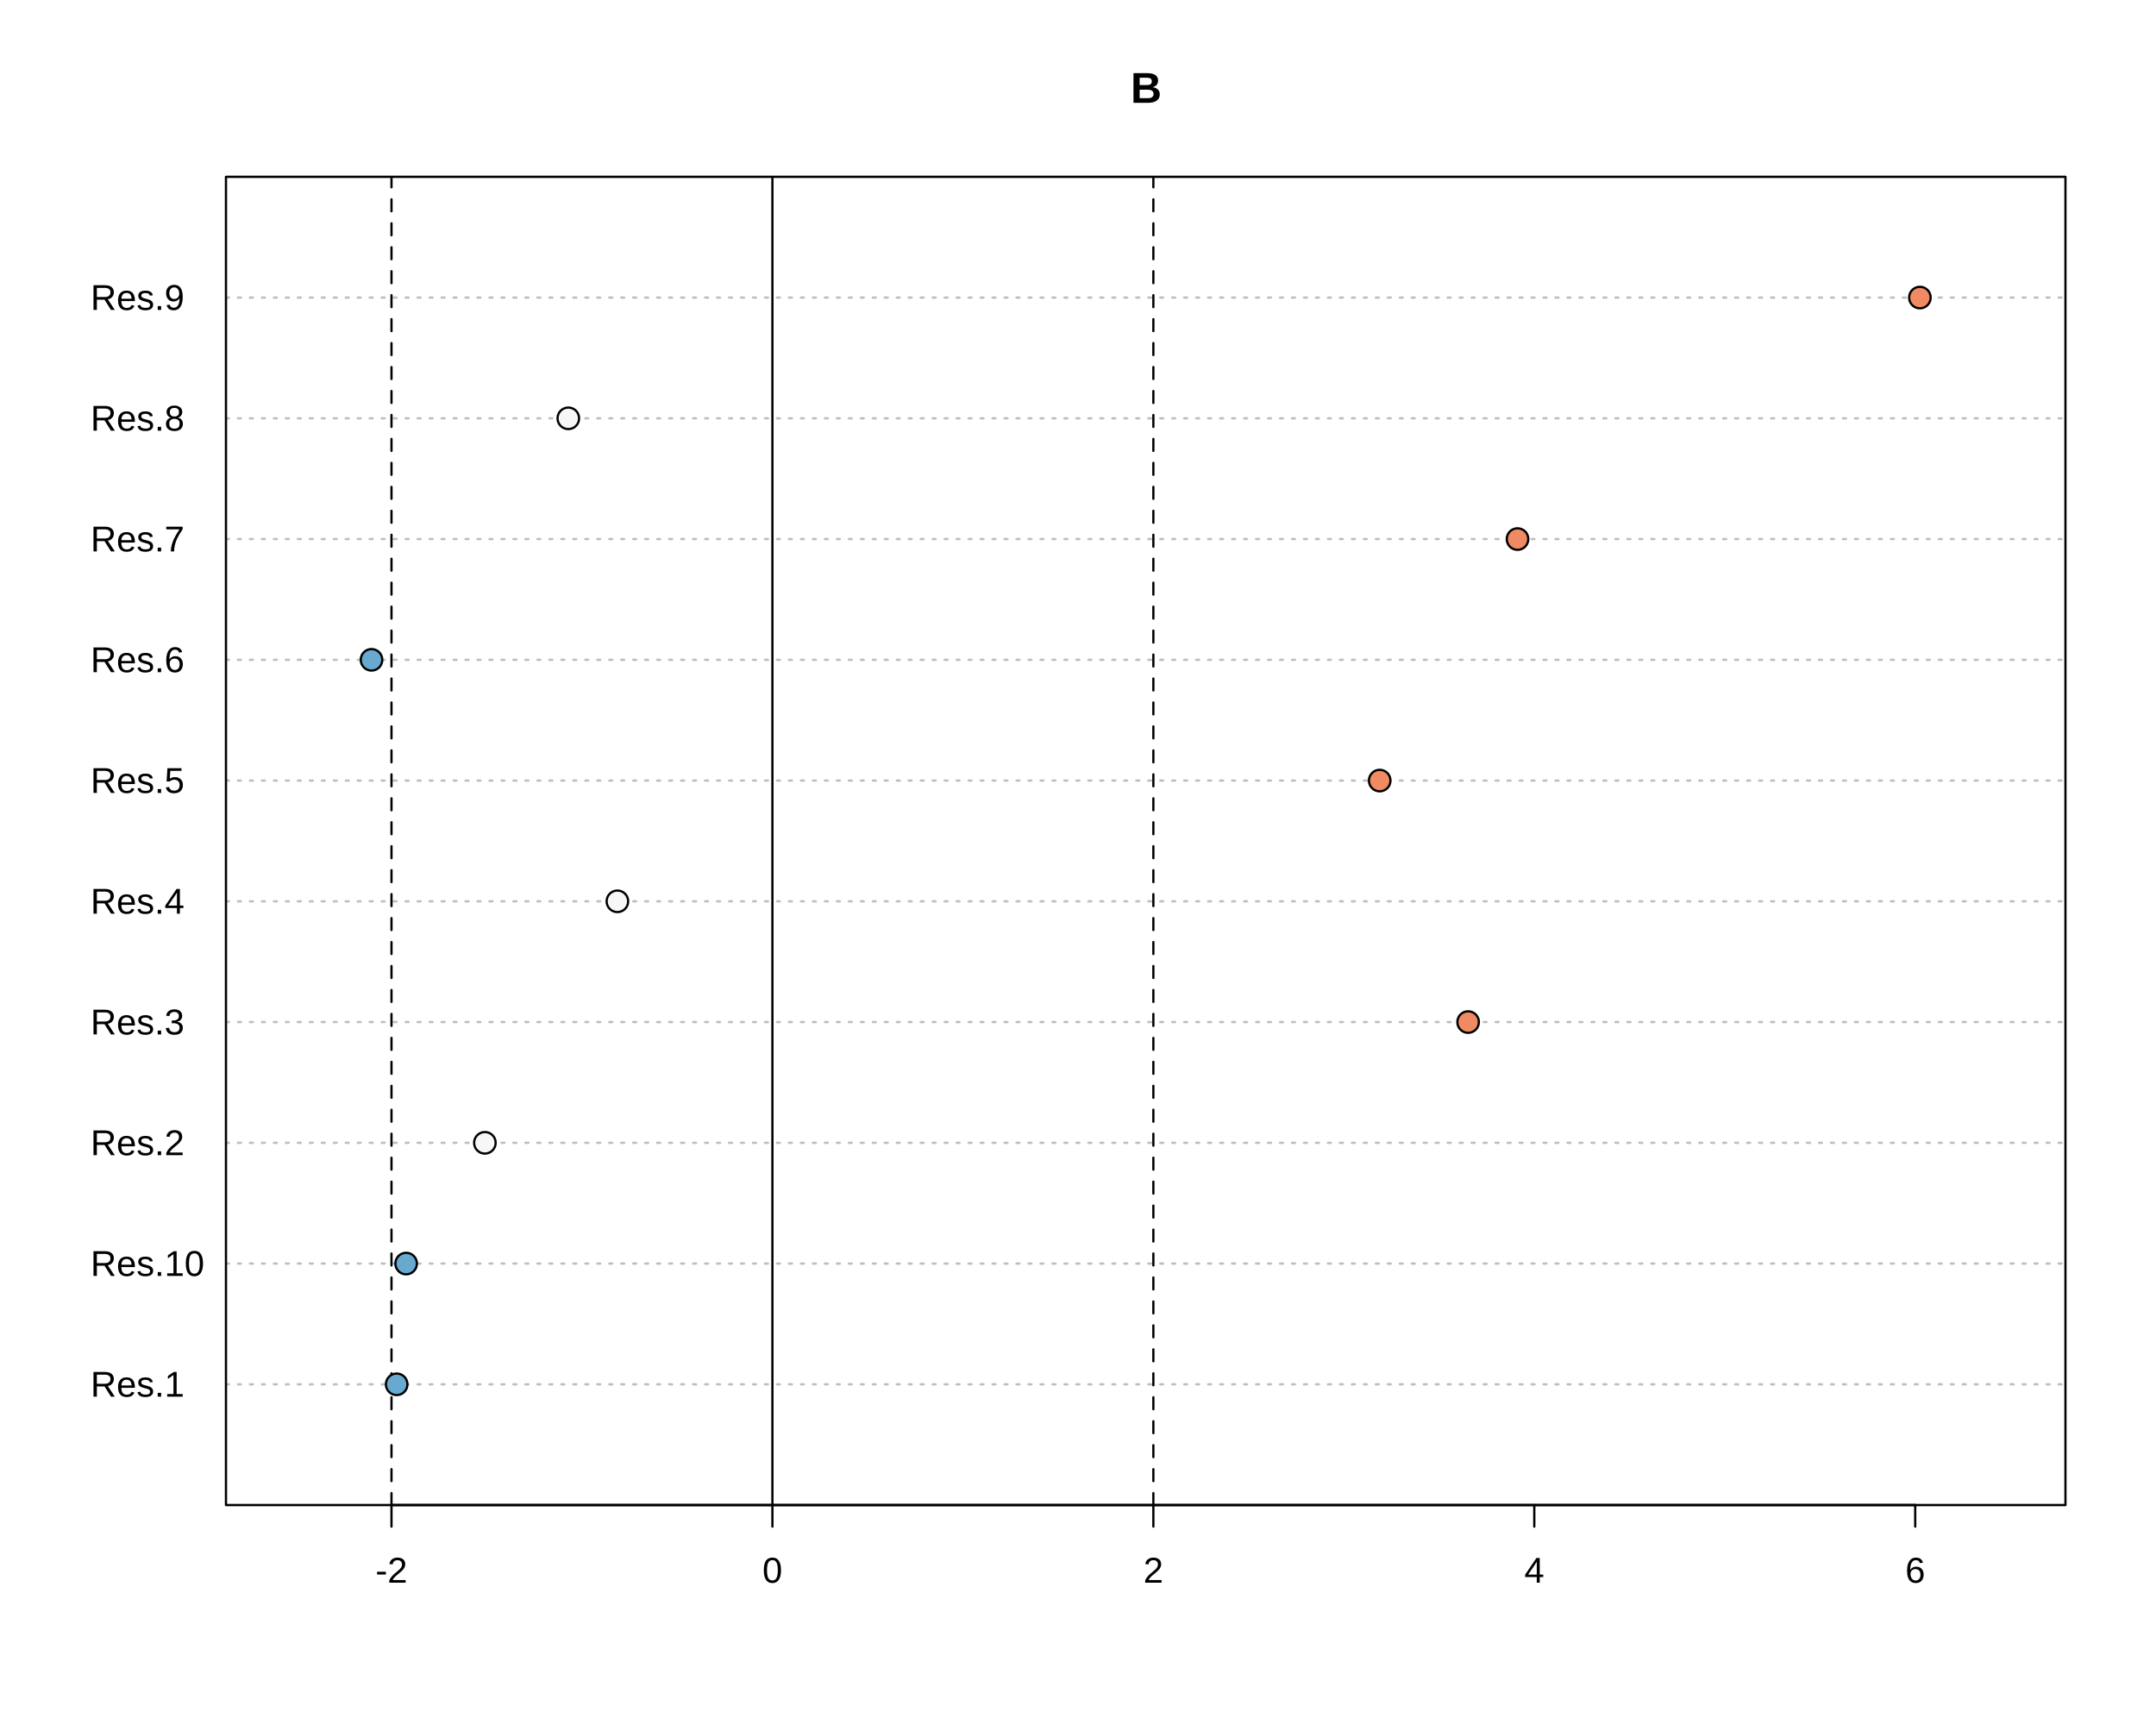
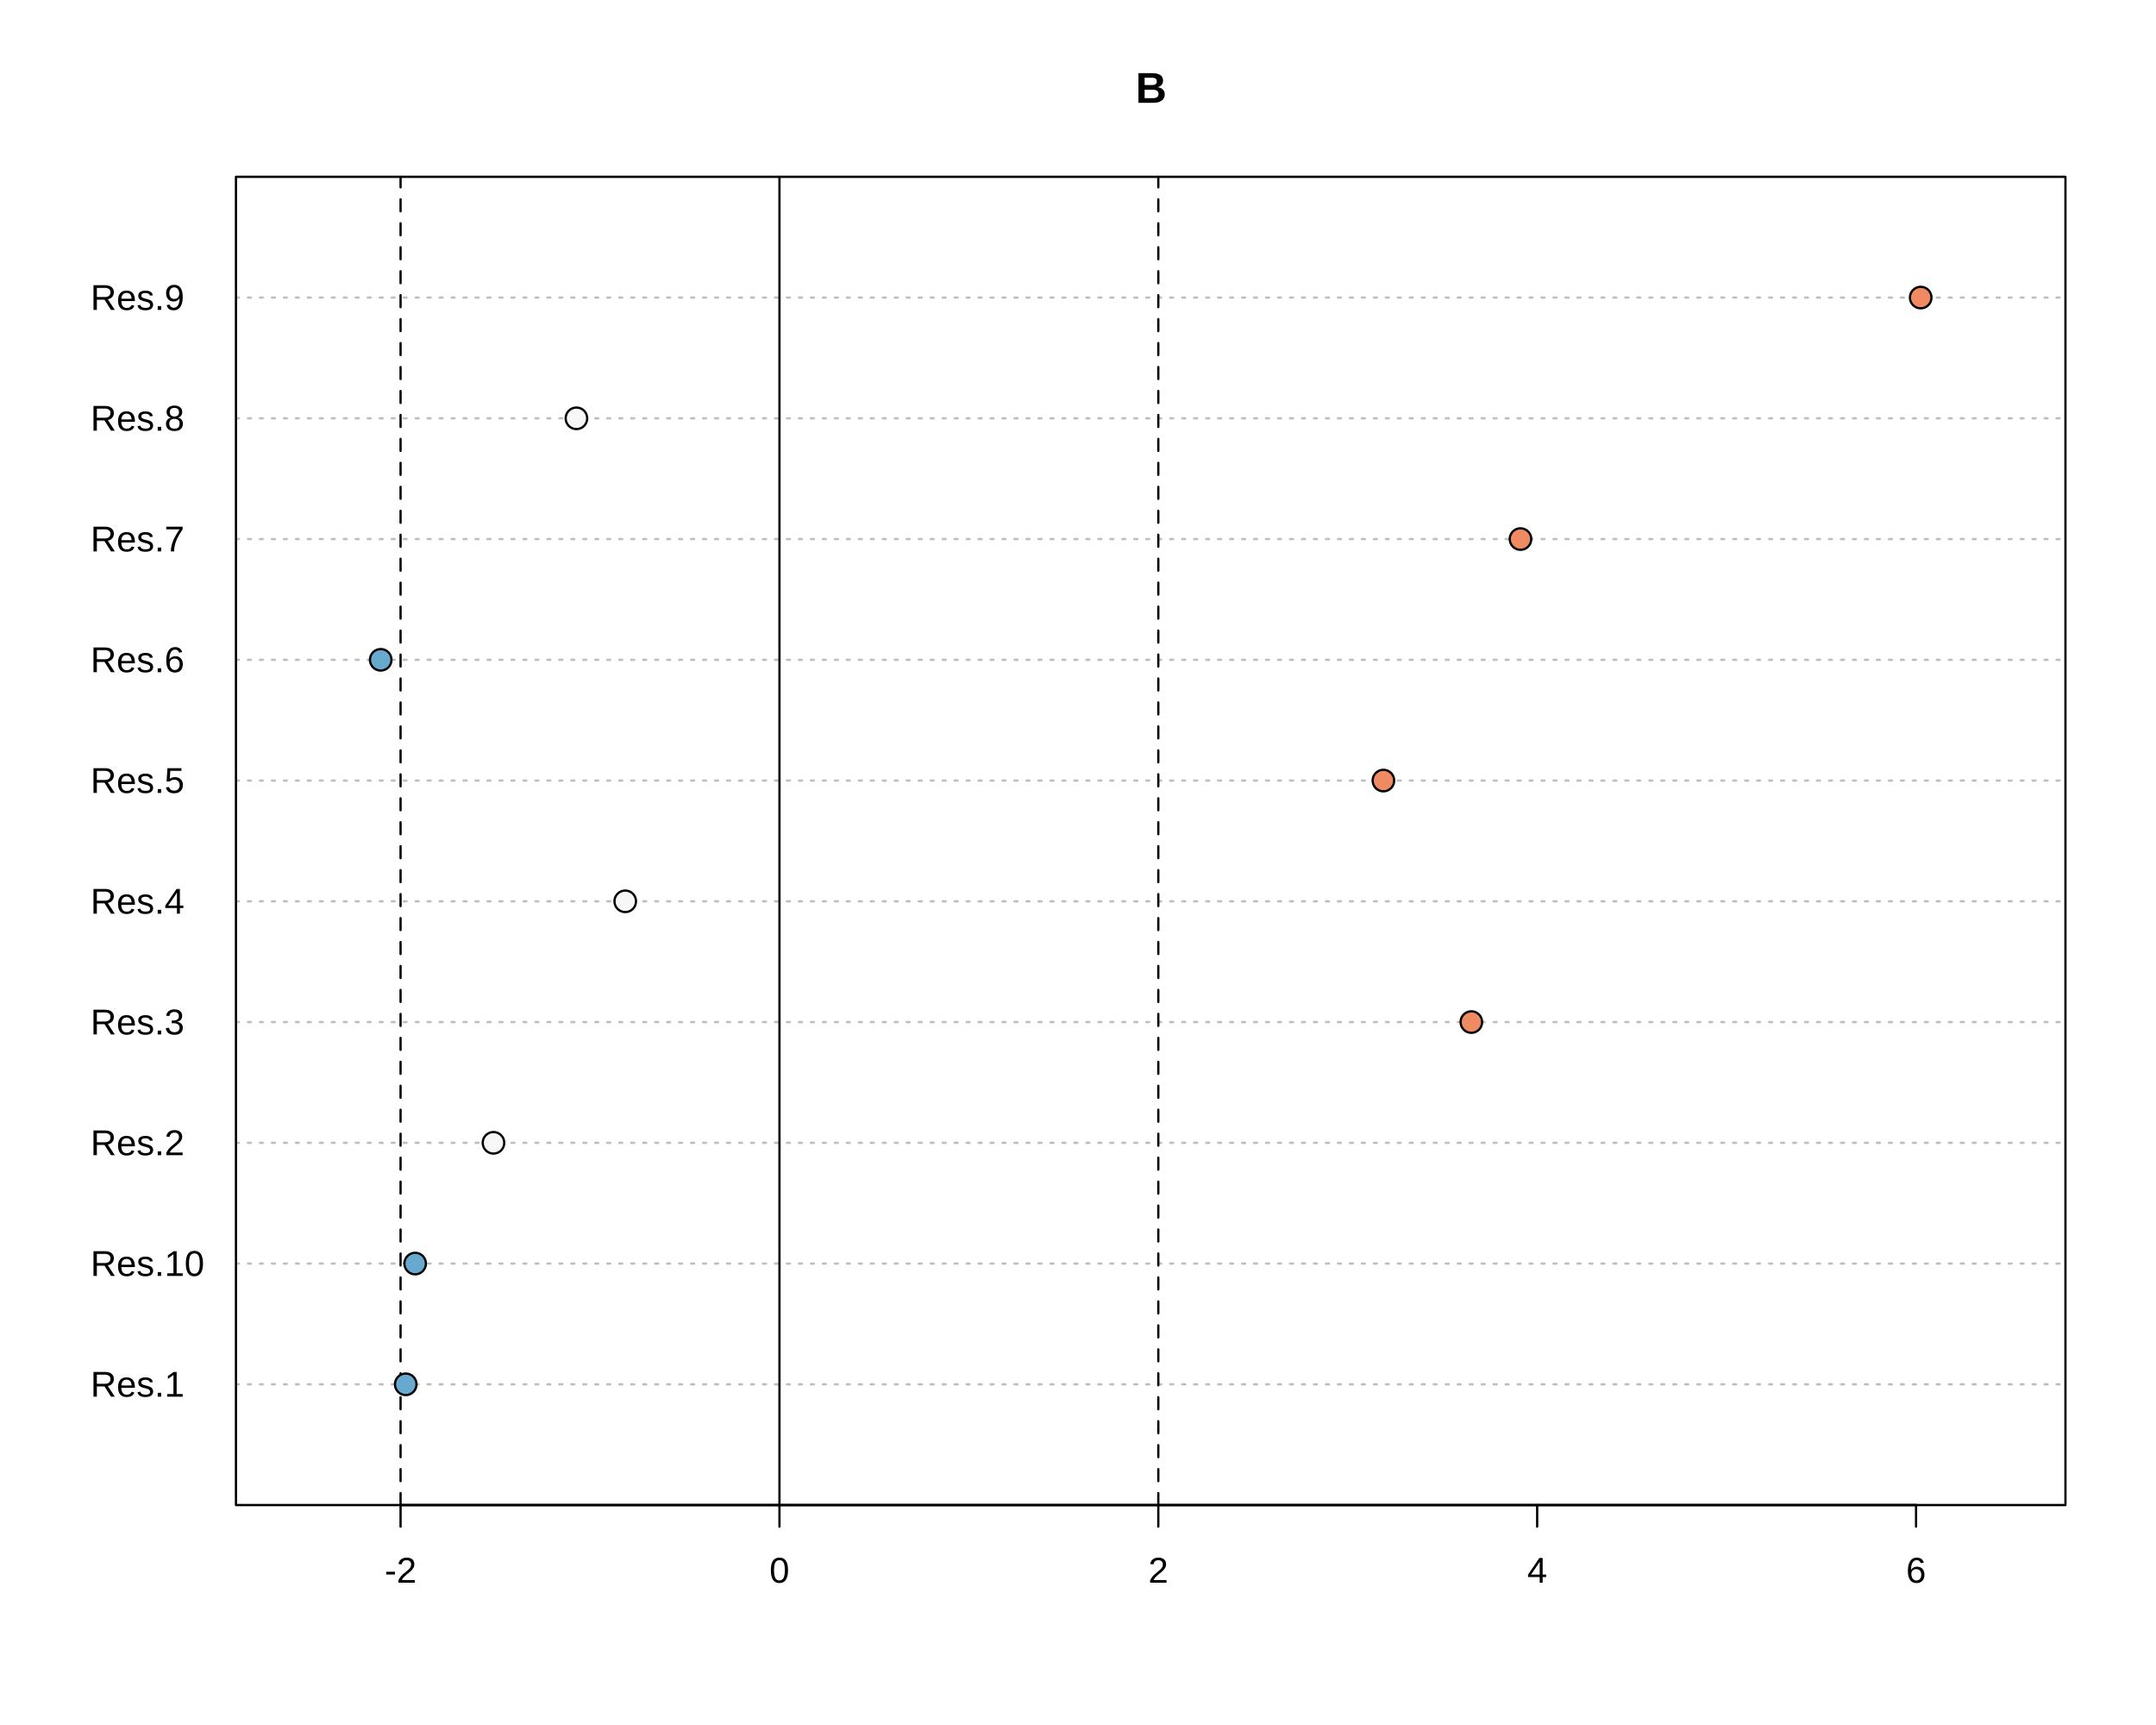
<svg xmlns="http://www.w3.org/2000/svg" viewBox="0 0 720.00 576.00">
  <defs>
    <style type="text/css">
    line, polyline, path, rect, circle {
      fill: none;
      stroke: #000000;
      stroke-linecap: round;
      stroke-linejoin: round;
      stroke-miterlimit: 10.00;
    }
  </style>
  </defs>
  <rect width="100%" height="100%" style="stroke: none; fill: #FFFFFF;" />
-   <text x="30.24" y="466.37" style="font-size: 12.00px; font-family: Liberation Sans;" textLength="31.35px" lengthAdjust="spacingAndGlyphs">Res.1</text>
-   <text x="30.24" y="426.05" style="font-size: 12.00px; font-family: Liberation Sans;" textLength="38.02px" lengthAdjust="spacingAndGlyphs">Res.10</text>
-   <text x="30.24" y="385.73" style="font-size: 12.00px; font-family: Liberation Sans;" textLength="31.35px" lengthAdjust="spacingAndGlyphs">Res.2</text>
-   <text x="30.24" y="345.41" style="font-size: 12.00px; font-family: Liberation Sans;" textLength="31.35px" lengthAdjust="spacingAndGlyphs">Res.3</text>
-   <text x="30.24" y="305.08" style="font-size: 12.00px; font-family: Liberation Sans;" textLength="31.35px" lengthAdjust="spacingAndGlyphs">Res.4</text>
-   <text x="30.24" y="264.76" style="font-size: 12.00px; font-family: Liberation Sans;" textLength="31.35px" lengthAdjust="spacingAndGlyphs">Res.5</text>
-   <text x="30.24" y="224.45" style="font-size: 12.00px; font-family: Liberation Sans;" textLength="31.35px" lengthAdjust="spacingAndGlyphs">Res.6</text>
-   <text x="30.24" y="184.12" style="font-size: 12.00px; font-family: Liberation Sans;" textLength="31.35px" lengthAdjust="spacingAndGlyphs">Res.7</text>
-   <text x="30.24" y="143.80" style="font-size: 12.00px; font-family: Liberation Sans;" textLength="31.35px" lengthAdjust="spacingAndGlyphs">Res.8</text>
-   <text x="30.24" y="103.49" style="font-size: 12.00px; font-family: Liberation Sans;" textLength="31.35px" lengthAdjust="spacingAndGlyphs">Res.9</text>
+   <text x="30.24" y="466.37" style="font-size: 12.00px; font-family: Liberation Sans;" textLength="34.68px" lengthAdjust="spacingAndGlyphs">Res.1 </text>
+   <text x="30.24" y="426.05" style="font-size: 12.00px; font-family: Liberation Sans;" textLength="41.36px" lengthAdjust="spacingAndGlyphs">Res.10 </text>
+   <text x="30.24" y="385.73" style="font-size: 12.00px; font-family: Liberation Sans;" textLength="34.68px" lengthAdjust="spacingAndGlyphs">Res.2 </text>
+   <text x="30.24" y="345.41" style="font-size: 12.00px; font-family: Liberation Sans;" textLength="34.68px" lengthAdjust="spacingAndGlyphs">Res.3 </text>
+   <text x="30.24" y="305.08" style="font-size: 12.00px; font-family: Liberation Sans;" textLength="34.68px" lengthAdjust="spacingAndGlyphs">Res.4 </text>
+   <text x="30.24" y="264.76" style="font-size: 12.00px; font-family: Liberation Sans;" textLength="34.68px" lengthAdjust="spacingAndGlyphs">Res.5 </text>
+   <text x="30.24" y="224.45" style="font-size: 12.00px; font-family: Liberation Sans;" textLength="34.68px" lengthAdjust="spacingAndGlyphs">Res.6 </text>
+   <text x="30.24" y="184.12" style="font-size: 12.00px; font-family: Liberation Sans;" textLength="34.68px" lengthAdjust="spacingAndGlyphs">Res.7 </text>
+   <text x="30.24" y="143.80" style="font-size: 12.00px; font-family: Liberation Sans;" textLength="34.68px" lengthAdjust="spacingAndGlyphs">Res.8 </text>
+   <text x="30.24" y="103.49" style="font-size: 12.00px; font-family: Liberation Sans;" textLength="34.68px" lengthAdjust="spacingAndGlyphs">Res.9 </text>
  <defs>
-     <clipPath id="cpNzUuNDYxNXw2ODkuNzZ8NTAyLjU2fDU5LjA0">
-       <rect x="75.46" y="59.04" width="614.30" height="443.52" />
+     <clipPath id="cpNzguNzk1NXw2ODkuNzZ8NTAyLjU2fDU5LjA0">
+       <rect x="78.80" y="59.04" width="610.96" height="443.52" />
    </clipPath>
  </defs>
-   <line x1="75.46" y1="462.24" x2="689.76" y2="462.24" style="stroke-width: 0.75; stroke: #BEBEBE; stroke-dasharray: 1.00,3.00;" clip-path="url(#cpNzUuNDYxNXw2ODkuNzZ8NTAyLjU2fDU5LjA0)" />
-   <line x1="75.46" y1="421.92" x2="689.76" y2="421.92" style="stroke-width: 0.75; stroke: #BEBEBE; stroke-dasharray: 1.00,3.00;" clip-path="url(#cpNzUuNDYxNXw2ODkuNzZ8NTAyLjU2fDU5LjA0)" />
-   <line x1="75.46" y1="381.60" x2="689.76" y2="381.60" style="stroke-width: 0.75; stroke: #BEBEBE; stroke-dasharray: 1.00,3.00;" clip-path="url(#cpNzUuNDYxNXw2ODkuNzZ8NTAyLjU2fDU5LjA0)" />
-   <line x1="75.46" y1="341.28" x2="689.76" y2="341.28" style="stroke-width: 0.75; stroke: #BEBEBE; stroke-dasharray: 1.00,3.00;" clip-path="url(#cpNzUuNDYxNXw2ODkuNzZ8NTAyLjU2fDU5LjA0)" />
-   <line x1="75.46" y1="300.96" x2="689.76" y2="300.96" style="stroke-width: 0.75; stroke: #BEBEBE; stroke-dasharray: 1.00,3.00;" clip-path="url(#cpNzUuNDYxNXw2ODkuNzZ8NTAyLjU2fDU5LjA0)" />
-   <line x1="75.46" y1="260.64" x2="689.76" y2="260.64" style="stroke-width: 0.75; stroke: #BEBEBE; stroke-dasharray: 1.00,3.00;" clip-path="url(#cpNzUuNDYxNXw2ODkuNzZ8NTAyLjU2fDU5LjA0)" />
-   <line x1="75.46" y1="220.32" x2="689.76" y2="220.32" style="stroke-width: 0.75; stroke: #BEBEBE; stroke-dasharray: 1.00,3.00;" clip-path="url(#cpNzUuNDYxNXw2ODkuNzZ8NTAyLjU2fDU5LjA0)" />
-   <line x1="75.46" y1="180.00" x2="689.76" y2="180.00" style="stroke-width: 0.75; stroke: #BEBEBE; stroke-dasharray: 1.00,3.00;" clip-path="url(#cpNzUuNDYxNXw2ODkuNzZ8NTAyLjU2fDU5LjA0)" />
-   <line x1="75.46" y1="139.68" x2="689.76" y2="139.68" style="stroke-width: 0.75; stroke: #BEBEBE; stroke-dasharray: 1.00,3.00;" clip-path="url(#cpNzUuNDYxNXw2ODkuNzZ8NTAyLjU2fDU5LjA0)" />
-   <line x1="75.46" y1="99.36" x2="689.76" y2="99.36" style="stroke-width: 0.75; stroke: #BEBEBE; stroke-dasharray: 1.00,3.00;" clip-path="url(#cpNzUuNDYxNXw2ODkuNzZ8NTAyLjU2fDU5LjA0)" />
+   <line x1="78.80" y1="462.24" x2="689.76" y2="462.24" style="stroke-width: 0.75; stroke: #BEBEBE; stroke-dasharray: 1.00,3.00;" clip-path="url(#cpNzguNzk1NXw2ODkuNzZ8NTAyLjU2fDU5LjA0)" />
+   <line x1="78.80" y1="421.92" x2="689.76" y2="421.92" style="stroke-width: 0.75; stroke: #BEBEBE; stroke-dasharray: 1.00,3.00;" clip-path="url(#cpNzguNzk1NXw2ODkuNzZ8NTAyLjU2fDU5LjA0)" />
+   <line x1="78.80" y1="381.60" x2="689.76" y2="381.60" style="stroke-width: 0.75; stroke: #BEBEBE; stroke-dasharray: 1.00,3.00;" clip-path="url(#cpNzguNzk1NXw2ODkuNzZ8NTAyLjU2fDU5LjA0)" />
+   <line x1="78.80" y1="341.28" x2="689.76" y2="341.28" style="stroke-width: 0.75; stroke: #BEBEBE; stroke-dasharray: 1.00,3.00;" clip-path="url(#cpNzguNzk1NXw2ODkuNzZ8NTAyLjU2fDU5LjA0)" />
+   <line x1="78.80" y1="300.96" x2="689.76" y2="300.96" style="stroke-width: 0.75; stroke: #BEBEBE; stroke-dasharray: 1.00,3.00;" clip-path="url(#cpNzguNzk1NXw2ODkuNzZ8NTAyLjU2fDU5LjA0)" />
+   <line x1="78.80" y1="260.64" x2="689.76" y2="260.64" style="stroke-width: 0.75; stroke: #BEBEBE; stroke-dasharray: 1.00,3.00;" clip-path="url(#cpNzguNzk1NXw2ODkuNzZ8NTAyLjU2fDU5LjA0)" />
+   <line x1="78.80" y1="220.32" x2="689.76" y2="220.32" style="stroke-width: 0.75; stroke: #BEBEBE; stroke-dasharray: 1.00,3.00;" clip-path="url(#cpNzguNzk1NXw2ODkuNzZ8NTAyLjU2fDU5LjA0)" />
+   <line x1="78.80" y1="180.00" x2="689.76" y2="180.00" style="stroke-width: 0.75; stroke: #BEBEBE; stroke-dasharray: 1.00,3.00;" clip-path="url(#cpNzguNzk1NXw2ODkuNzZ8NTAyLjU2fDU5LjA0)" />
+   <line x1="78.80" y1="139.68" x2="689.76" y2="139.68" style="stroke-width: 0.75; stroke: #BEBEBE; stroke-dasharray: 1.00,3.00;" clip-path="url(#cpNzguNzk1NXw2ODkuNzZ8NTAyLjU2fDU5LjA0)" />
+   <line x1="78.80" y1="99.36" x2="689.76" y2="99.36" style="stroke-width: 0.75; stroke: #BEBEBE; stroke-dasharray: 1.00,3.00;" clip-path="url(#cpNzguNzk1NXw2ODkuNzZ8NTAyLjU2fDU5LjA0)" />
  <defs>
    <clipPath id="cpMHw3MjB8NTc2fDA=">
      <rect x="0.00" y="0.00" width="720.00" height="576.00" />
    </clipPath>
  </defs>
-   <line x1="130.74" y1="502.56" x2="639.59" y2="502.56" style="stroke-width: 0.75;" clip-path="url(#cpMHw3MjB8NTc2fDA=)" />
-   <line x1="130.74" y1="502.56" x2="130.74" y2="509.76" style="stroke-width: 0.75;" clip-path="url(#cpMHw3MjB8NTc2fDA=)" />
-   <line x1="257.95" y1="502.56" x2="257.95" y2="509.76" style="stroke-width: 0.75;" clip-path="url(#cpMHw3MjB8NTc2fDA=)" />
-   <line x1="385.17" y1="502.56" x2="385.17" y2="509.76" style="stroke-width: 0.75;" clip-path="url(#cpMHw3MjB8NTc2fDA=)" />
-   <line x1="512.38" y1="502.56" x2="512.38" y2="509.76" style="stroke-width: 0.75;" clip-path="url(#cpMHw3MjB8NTc2fDA=)" />
-   <line x1="639.59" y1="502.56" x2="639.59" y2="509.76" style="stroke-width: 0.75;" clip-path="url(#cpMHw3MjB8NTc2fDA=)" />
+   <line x1="133.77" y1="502.56" x2="639.87" y2="502.56" style="stroke-width: 0.75;" clip-path="url(#cpMHw3MjB8NTc2fDA=)" />
+   <line x1="133.77" y1="502.56" x2="133.77" y2="509.76" style="stroke-width: 0.75;" clip-path="url(#cpMHw3MjB8NTc2fDA=)" />
+   <line x1="260.30" y1="502.56" x2="260.30" y2="509.76" style="stroke-width: 0.75;" clip-path="url(#cpMHw3MjB8NTc2fDA=)" />
+   <line x1="386.82" y1="502.56" x2="386.82" y2="509.76" style="stroke-width: 0.75;" clip-path="url(#cpMHw3MjB8NTc2fDA=)" />
+   <line x1="513.34" y1="502.56" x2="513.34" y2="509.76" style="stroke-width: 0.75;" clip-path="url(#cpMHw3MjB8NTc2fDA=)" />
+   <line x1="639.87" y1="502.56" x2="639.87" y2="509.76" style="stroke-width: 0.75;" clip-path="url(#cpMHw3MjB8NTc2fDA=)" />
  <g clip-path="url(#cpMHw3MjB8NTc2fDA=)">
-     <text x="125.40" y="528.48" style="font-size: 12.00px; font-family: Liberation Sans;" textLength="10.67px" lengthAdjust="spacingAndGlyphs">-2</text>
+     <text x="128.44" y="528.48" style="font-size: 12.00px; font-family: Liberation Sans;" textLength="10.67px" lengthAdjust="spacingAndGlyphs">-2</text>
  </g>
  <g clip-path="url(#cpMHw3MjB8NTc2fDA=)">
-     <text x="254.61" y="528.48" style="font-size: 12.00px; font-family: Liberation Sans;" textLength="6.67px" lengthAdjust="spacingAndGlyphs">0</text>
+     <text x="256.96" y="528.48" style="font-size: 12.00px; font-family: Liberation Sans;" textLength="6.67px" lengthAdjust="spacingAndGlyphs">0</text>
  </g>
  <g clip-path="url(#cpMHw3MjB8NTc2fDA=)">
-     <text x="381.83" y="528.48" style="font-size: 12.00px; font-family: Liberation Sans;" textLength="6.67px" lengthAdjust="spacingAndGlyphs">2</text>
+     <text x="383.48" y="528.48" style="font-size: 12.00px; font-family: Liberation Sans;" textLength="6.67px" lengthAdjust="spacingAndGlyphs">2</text>
  </g>
  <g clip-path="url(#cpMHw3MjB8NTc2fDA=)">
-     <text x="509.04" y="528.48" style="font-size: 12.00px; font-family: Liberation Sans;" textLength="6.67px" lengthAdjust="spacingAndGlyphs">4</text>
+     <text x="510.01" y="528.48" style="font-size: 12.00px; font-family: Liberation Sans;" textLength="6.67px" lengthAdjust="spacingAndGlyphs">4</text>
  </g>
  <g clip-path="url(#cpMHw3MjB8NTc2fDA=)">
-     <text x="636.26" y="528.48" style="font-size: 12.00px; font-family: Liberation Sans;" textLength="6.67px" lengthAdjust="spacingAndGlyphs">6</text>
+     <text x="636.53" y="528.48" style="font-size: 12.00px; font-family: Liberation Sans;" textLength="6.67px" lengthAdjust="spacingAndGlyphs">6</text>
  </g>
-   <polyline points="75.46,502.56 689.76,502.56 689.76,59.04 75.46,59.04 75.46,502.56 " style="stroke-width: 0.75;" clip-path="url(#cpMHw3MjB8NTc2fDA=)" />
+   <polyline points="78.80,502.56 689.76,502.56 689.76,59.04 78.80,59.04 78.80,502.56 " style="stroke-width: 0.75;" clip-path="url(#cpMHw3MjB8NTc2fDA=)" />
  <g clip-path="url(#cpMHw3MjB8NTc2fDA=)">
-     <text x="377.56" y="34.33" style="font-size: 14.40px; font-weight: bold; font-family: Liberation Sans;" textLength="10.11px" lengthAdjust="spacingAndGlyphs">B</text>
+     <text x="379.22" y="34.33" style="font-size: 14.40px; font-weight: bold; font-family: Liberation Sans;" textLength="10.11px" lengthAdjust="spacingAndGlyphs">B</text>
  </g>
  <defs>
    <clipPath id="cpNTkuMDR8Njg5Ljc2fDUwMi41Nnw1OS4wNA==">
      <rect x="59.04" y="59.04" width="630.72" height="443.52" />
    </clipPath>
  </defs>
-   <line x1="385.17" y1="502.56" x2="385.17" y2="59.04" style="stroke-width: 0.75; stroke-dasharray: 4.00,4.00;" clip-path="url(#cpNTkuMDR8Njg5Ljc2fDUwMi41Nnw1OS4wNA==)" />
-   <line x1="257.95" y1="502.56" x2="257.95" y2="59.04" style="stroke-width: 0.75;" clip-path="url(#cpNTkuMDR8Njg5Ljc2fDUwMi41Nnw1OS4wNA==)" />
-   <line x1="130.74" y1="502.56" x2="130.74" y2="59.04" style="stroke-width: 0.75; stroke-dasharray: 4.00,4.00;" clip-path="url(#cpNTkuMDR8Njg5Ljc2fDUwMi41Nnw1OS4wNA==)" />
-   <circle cx="132.47" cy="462.24" r="2.70pt" style="stroke-width: 0.75; fill: #67A9CF;" clip-path="url(#cpNTkuMDR8Njg5Ljc2fDUwMi41Nnw1OS4wNA==)" />
-   <circle cx="135.63" cy="421.92" r="2.70pt" style="stroke-width: 0.75; fill: #67A9CF;" clip-path="url(#cpNTkuMDR8Njg5Ljc2fDUwMi41Nnw1OS4wNA==)" />
-   <circle cx="161.93" cy="381.60" r="2.70pt" style="stroke-width: 0.75; fill: #F7F7F7;" clip-path="url(#cpNTkuMDR8Njg5Ljc2fDUwMi41Nnw1OS4wNA==)" />
-   <circle cx="490.28" cy="341.28" r="2.70pt" style="stroke-width: 0.75; fill: #EF8A62;" clip-path="url(#cpNTkuMDR8Njg5Ljc2fDUwMi41Nnw1OS4wNA==)" />
-   <circle cx="206.18" cy="300.96" r="2.70pt" style="stroke-width: 0.75; fill: #F7F7F7;" clip-path="url(#cpNTkuMDR8Njg5Ljc2fDUwMi41Nnw1OS4wNA==)" />
-   <circle cx="460.75" cy="260.64" r="2.70pt" style="stroke-width: 0.75; fill: #EF8A62;" clip-path="url(#cpNTkuMDR8Njg5Ljc2fDUwMi41Nnw1OS4wNA==)" />
-   <circle cx="124.07" cy="220.32" r="2.70pt" style="stroke-width: 0.75; fill: #67A9CF;" clip-path="url(#cpNTkuMDR8Njg5Ljc2fDUwMi41Nnw1OS4wNA==)" />
-   <circle cx="506.78" cy="180.00" r="2.70pt" style="stroke-width: 0.75; fill: #EF8A62;" clip-path="url(#cpNTkuMDR8Njg5Ljc2fDUwMi41Nnw1OS4wNA==)" />
-   <circle cx="189.79" cy="139.68" r="2.70pt" style="stroke-width: 0.75; fill: #F7F7F7;" clip-path="url(#cpNTkuMDR8Njg5Ljc2fDUwMi41Nnw1OS4wNA==)" />
-   <circle cx="641.15" cy="99.36" r="2.70pt" style="stroke-width: 0.75; fill: #EF8A62;" clip-path="url(#cpNTkuMDR8Njg5Ljc2fDUwMi41Nnw1OS4wNA==)" />
+   <line x1="386.82" y1="502.56" x2="386.82" y2="59.04" style="stroke-width: 0.75; stroke-dasharray: 4.00,4.00;" clip-path="url(#cpNTkuMDR8Njg5Ljc2fDUwMi41Nnw1OS4wNA==)" />
+   <line x1="260.30" y1="502.56" x2="260.30" y2="59.04" style="stroke-width: 0.75;" clip-path="url(#cpNTkuMDR8Njg5Ljc2fDUwMi41Nnw1OS4wNA==)" />
+   <line x1="133.77" y1="502.56" x2="133.77" y2="59.04" style="stroke-width: 0.75; stroke-dasharray: 4.00,4.00;" clip-path="url(#cpNTkuMDR8Njg5Ljc2fDUwMi41Nnw1OS4wNA==)" />
+   <circle cx="135.50" cy="462.24" r="2.70pt" style="stroke-width: 0.75; fill: #67A9CF;" clip-path="url(#cpNTkuMDR8Njg5Ljc2fDUwMi41Nnw1OS4wNA==)" />
+   <circle cx="138.64" cy="421.92" r="2.70pt" style="stroke-width: 0.75; fill: #67A9CF;" clip-path="url(#cpNTkuMDR8Njg5Ljc2fDUwMi41Nnw1OS4wNA==)" />
+   <circle cx="164.80" cy="381.60" r="2.70pt" style="stroke-width: 0.75; fill: #F7F7F7;" clip-path="url(#cpNTkuMDR8Njg5Ljc2fDUwMi41Nnw1OS4wNA==)" />
+   <circle cx="491.36" cy="341.28" r="2.70pt" style="stroke-width: 0.75; fill: #EF8A62;" clip-path="url(#cpNTkuMDR8Njg5Ljc2fDUwMi41Nnw1OS4wNA==)" />
+   <circle cx="208.80" cy="300.96" r="2.70pt" style="stroke-width: 0.75; fill: #F7F7F7;" clip-path="url(#cpNTkuMDR8Njg5Ljc2fDUwMi41Nnw1OS4wNA==)" />
+   <circle cx="461.99" cy="260.64" r="2.70pt" style="stroke-width: 0.75; fill: #EF8A62;" clip-path="url(#cpNTkuMDR8Njg5Ljc2fDUwMi41Nnw1OS4wNA==)" />
+   <circle cx="127.14" cy="220.32" r="2.70pt" style="stroke-width: 0.75; fill: #67A9CF;" clip-path="url(#cpNTkuMDR8Njg5Ljc2fDUwMi41Nnw1OS4wNA==)" />
+   <circle cx="507.77" cy="180.00" r="2.70pt" style="stroke-width: 0.75; fill: #EF8A62;" clip-path="url(#cpNTkuMDR8Njg5Ljc2fDUwMi41Nnw1OS4wNA==)" />
+   <circle cx="192.50" cy="139.68" r="2.70pt" style="stroke-width: 0.75; fill: #F7F7F7;" clip-path="url(#cpNTkuMDR8Njg5Ljc2fDUwMi41Nnw1OS4wNA==)" />
+   <circle cx="641.42" cy="99.36" r="2.70pt" style="stroke-width: 0.75; fill: #EF8A62;" clip-path="url(#cpNTkuMDR8Njg5Ljc2fDUwMi41Nnw1OS4wNA==)" />
</svg>
